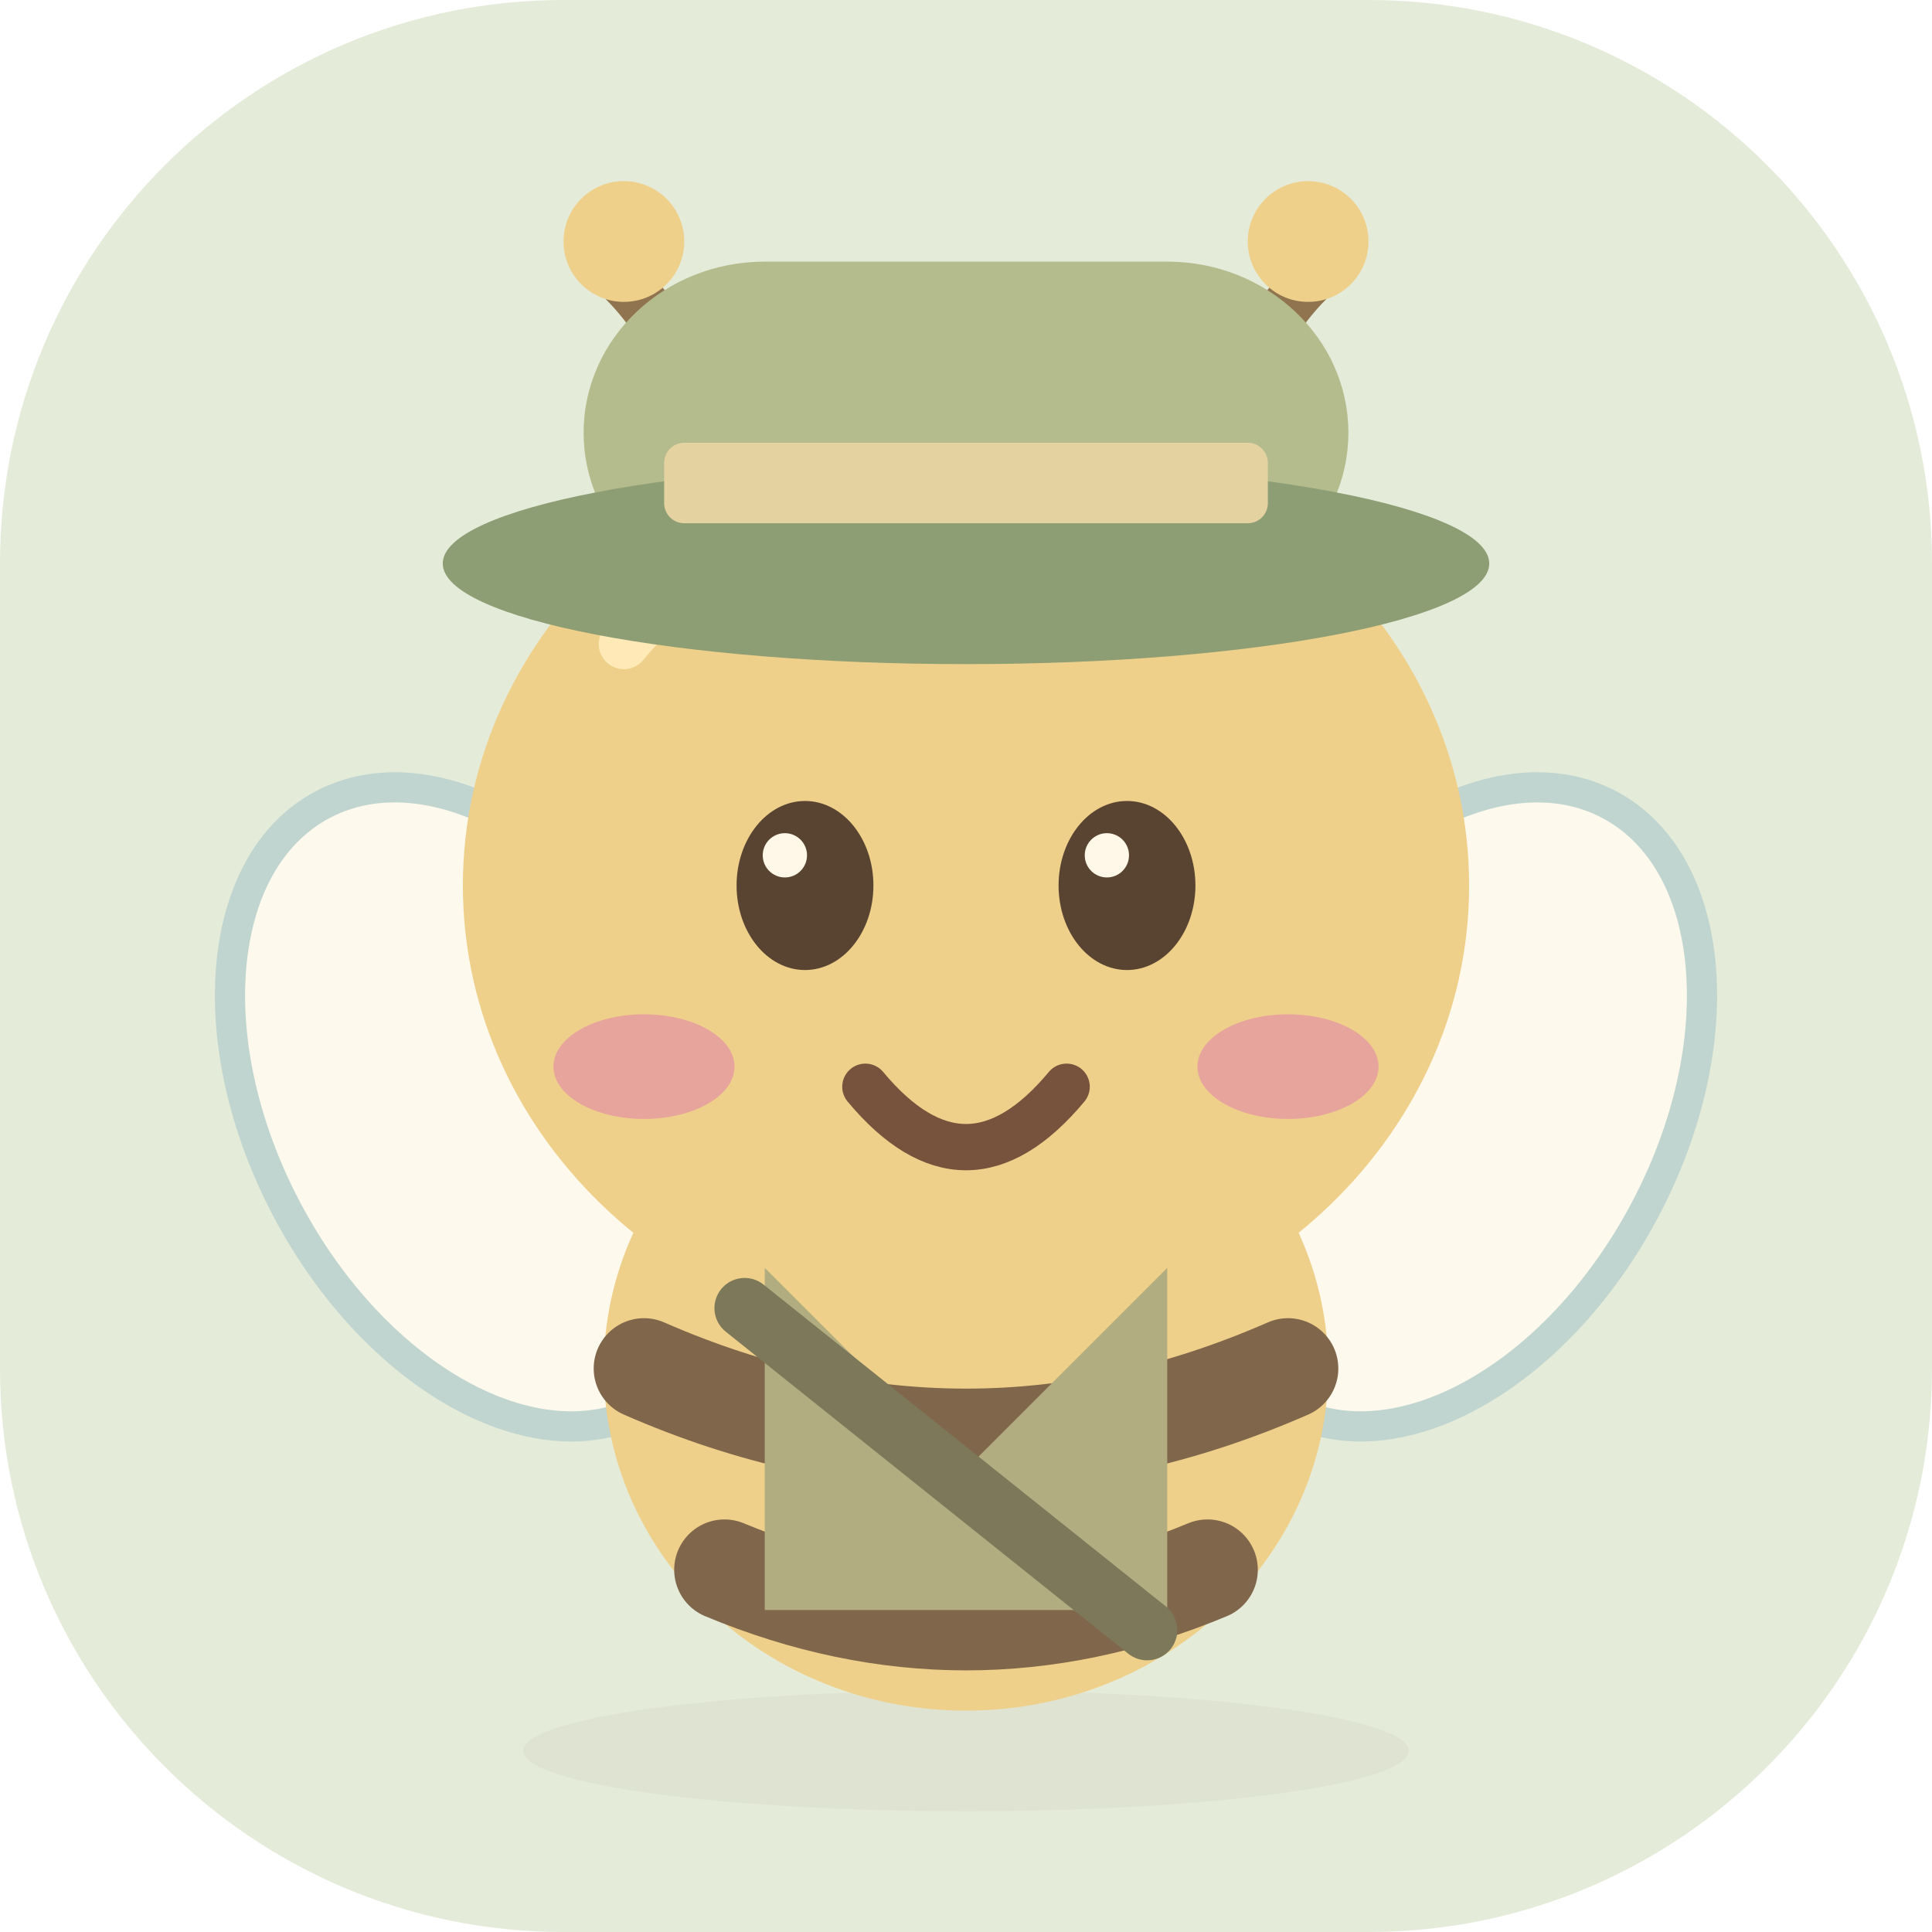
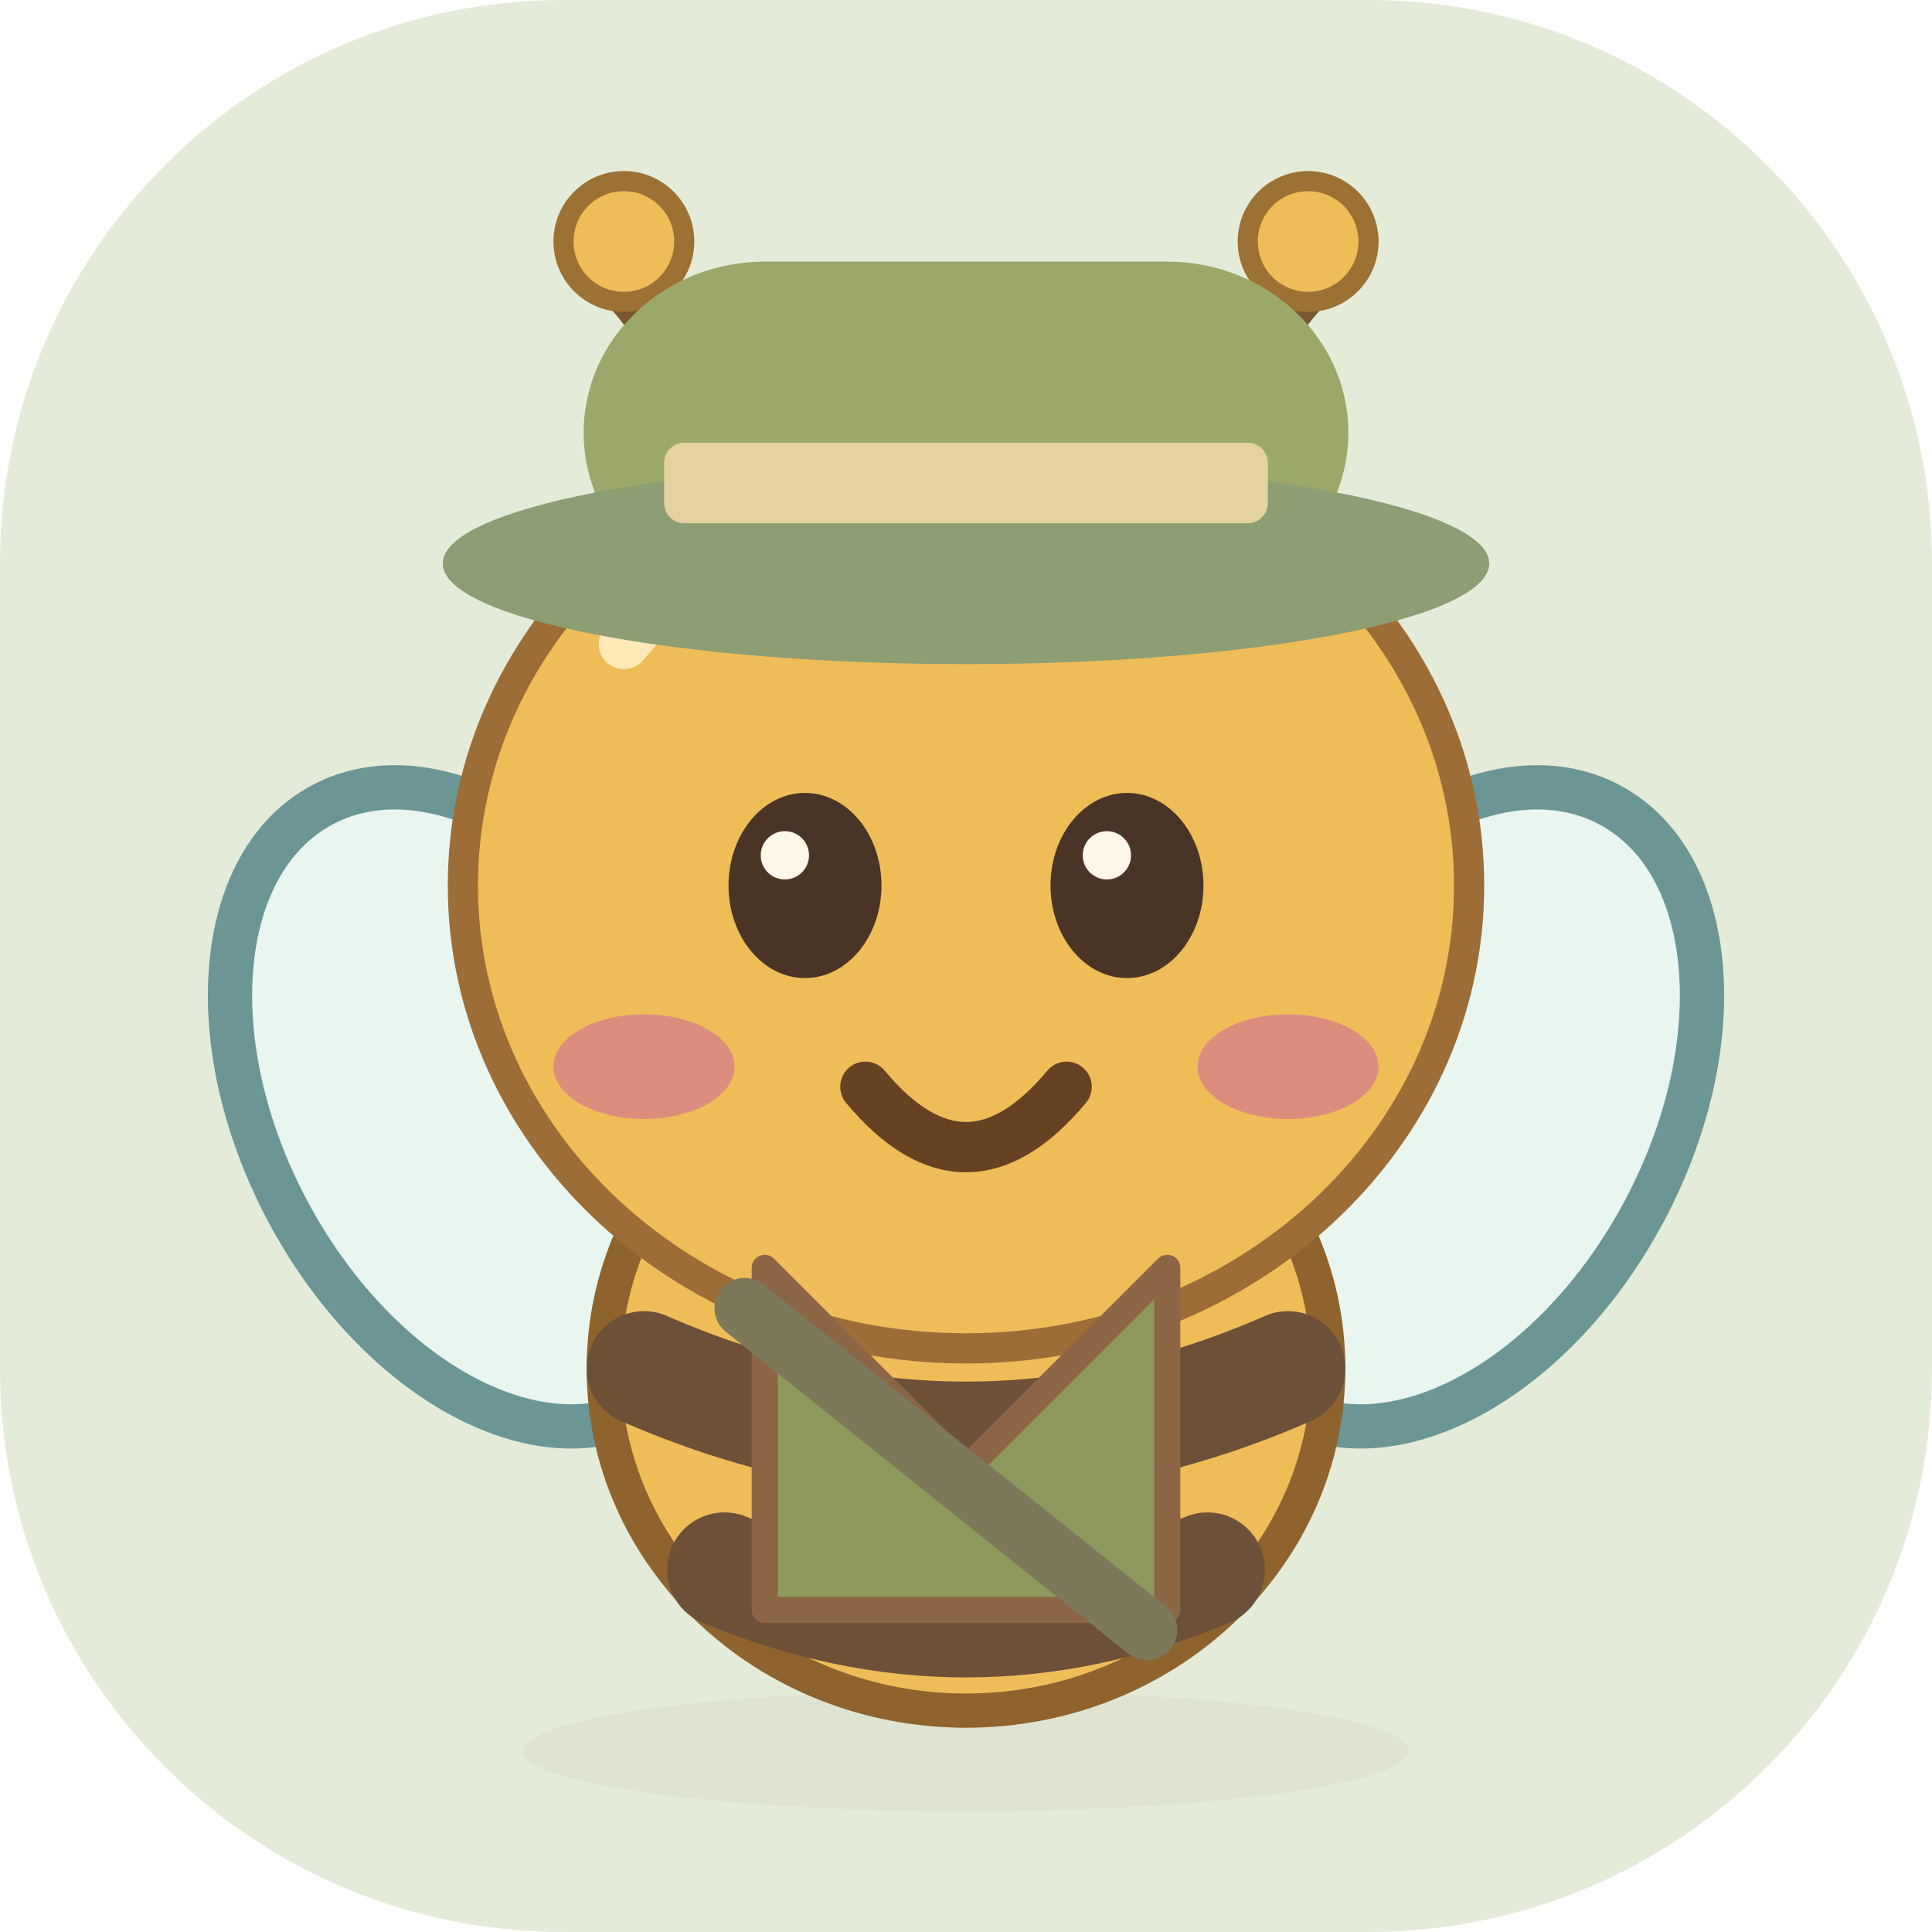
<svg xmlns="http://www.w3.org/2000/svg" viewBox="0 0 96 96">
  <rect x="0" y="0" width="96" height="96" rx="28" fill="#e5ebd9" />
-   <ellipse cx="48" cy="87" rx="22" ry="3" fill="#6b58420c" />
-   <ellipse cx="24" cy="55" rx="11" ry="17" transform="rotate(-28 24 55)" fill="#fdf9ed" stroke="#c0d5cf" stroke-width="1.5" />
-   <ellipse cx="72" cy="55" rx="11" ry="17" transform="rotate(28 72 55)" fill="#fdf9ed" stroke="#c0d5cf" stroke-width="1.5" />
-   <ellipse cx="48" cy="68" rx="18" ry="17" fill="#efd08a" />
-   <path d="M32 68q16 7 32 0m-28 10q12 5 24 0" fill="none" stroke="#80664a" stroke-width="5" stroke-linecap="round" stroke-linejoin="round" />
-   <path d="M37 28q-2-10-6-14m28 14q2-10 6-14" fill="none" stroke="#8f744f" stroke-width="2.5" stroke-linecap="round" stroke-linejoin="round" />
-   <ellipse cx="31" cy="12" rx="3" ry="3" fill="#efd08a" />
-   <ellipse cx="65" cy="12" rx="3" ry="3" fill="#efd08a" />
-   <ellipse cx="48" cy="44" rx="25" ry="23" fill="#efd08a" />
+   <ellipse cx="48" cy="87" rx="22" ry="3" fill="#6b58420c" stroke="none" stroke-width="1.7" />
+   <ellipse cx="24" cy="55" rx="11" ry="17" transform="rotate(-28 24 55)" fill="#e9f5ef" stroke="#6b9695" stroke-width="2.2" />
+   <ellipse cx="72" cy="55" rx="11" ry="17" transform="rotate(28 72 55)" fill="#e9f5ef" stroke="#6b9695" stroke-width="2.2" />
+   <ellipse cx="48" cy="68" rx="18" ry="17" fill="#efbd58" stroke="#8e632e" stroke-width="1.7" />
+   <path d="M32 68q16 7 32 0m-28 10q12 5 24 0" fill="none" stroke="#6c5138" stroke-width="5.7" stroke-linecap="round" stroke-linejoin="round" />
+   <path d="M37 28q-2-10-6-14m28 14q2-10 6-14" fill="none" stroke="#795732" stroke-width="2.8" stroke-linecap="round" stroke-linejoin="round" />
+   <ellipse cx="31" cy="12" rx="3" ry="3" fill="#efbd58" stroke="#9c7134" stroke-width="1" />
+   <ellipse cx="65" cy="12" rx="3" ry="3" fill="#efbd58" stroke="#9c7134" stroke-width="1" />
+   <ellipse cx="48" cy="44" rx="25" ry="23" fill="#efbd58" stroke="#9c6d36" stroke-width="1.5" />
  <path d="M31 32q5-6 11-6" fill="none" stroke="#ffe9b7" stroke-width="2.5" stroke-linecap="round" stroke-linejoin="round" />
-   <ellipse cx="40" cy="44" rx="3.4" ry="4.2" fill="#594331" />
-   <ellipse cx="39" cy="42.5" rx="1.1" ry="1.1" fill="#fff8e8" />
-   <ellipse cx="56" cy="44" rx="3.4" ry="4.2" fill="#594331" />
-   <ellipse cx="55" cy="42.5" rx="1.1" ry="1.1" fill="#fff8e8" />
-   <ellipse cx="32" cy="53" rx="4.5" ry="2.6" fill="#e7a49c" />
-   <ellipse cx="64" cy="53" rx="4.5" ry="2.6" fill="#e7a49c" />
-   <path d="M43 54q5 6 10 0" fill="none" stroke="#77523c" stroke-width="2.3" stroke-linecap="round" stroke-linejoin="round" />
-   <rect x="29" y="13" width="38" height="17" rx="9" fill="#b4bb8c" />
-   <ellipse cx="48" cy="28" rx="26" ry="5" fill="#8d9d74" />
+   <ellipse cx="40" cy="44" rx="3.8" ry="4.6" fill="#493426" stroke="none" stroke-width="1.7" />
+   <ellipse cx="39" cy="42.5" rx="1.2" ry="1.2" fill="#fff8e8" stroke="none" stroke-width="1.7" />
+   <ellipse cx="56" cy="44" rx="3.8" ry="4.6" fill="#493426" stroke="none" stroke-width="1.7" />
+   <ellipse cx="55" cy="42.5" rx="1.2" ry="1.2" fill="#fff8e8" stroke="none" stroke-width="1.7" />
+   <ellipse cx="32" cy="53" rx="4.5" ry="2.6" fill="#dc8d7e" stroke="none" stroke-width="1.7" />
+   <ellipse cx="64" cy="53" rx="4.5" ry="2.6" fill="#dc8d7e" stroke="none" stroke-width="1.7" />
+   <path d="M43 54q5 6 10 0" fill="none" stroke="#674222" stroke-width="2.5" stroke-linecap="round" stroke-linejoin="round" />
+   <rect x="29" y="13" width="38" height="17" rx="9" fill="#9ba869" />
+   <ellipse cx="48" cy="28" rx="26" ry="5" fill="#8d9d74" stroke="none" stroke-width="1.7" />
  <rect x="33" y="22" width="30" height="4" rx="1" fill="#e4d2a1" />
-   <path d="M38 63 48 73 58 63v17H38Z" fill="#b1ad80" stroke="none" stroke-width="2" stroke-linecap="round" stroke-linejoin="round" />
+   <path d="M38 63 48 73 58 63v17H38Z" fill="#8d995d" stroke="#8c6545" stroke-width="1.3" stroke-linecap="round" stroke-linejoin="round" />
  <path d="m37 65 20 16" fill="none" stroke="#7c7859" stroke-width="3" stroke-linecap="round" stroke-linejoin="round" />
</svg>
